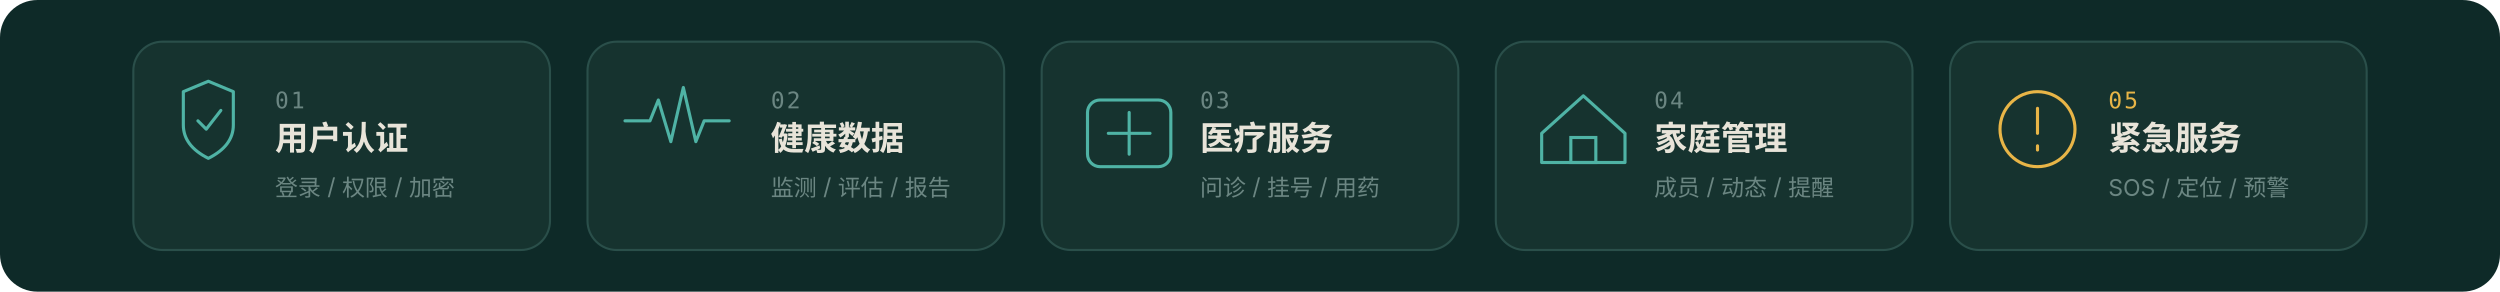
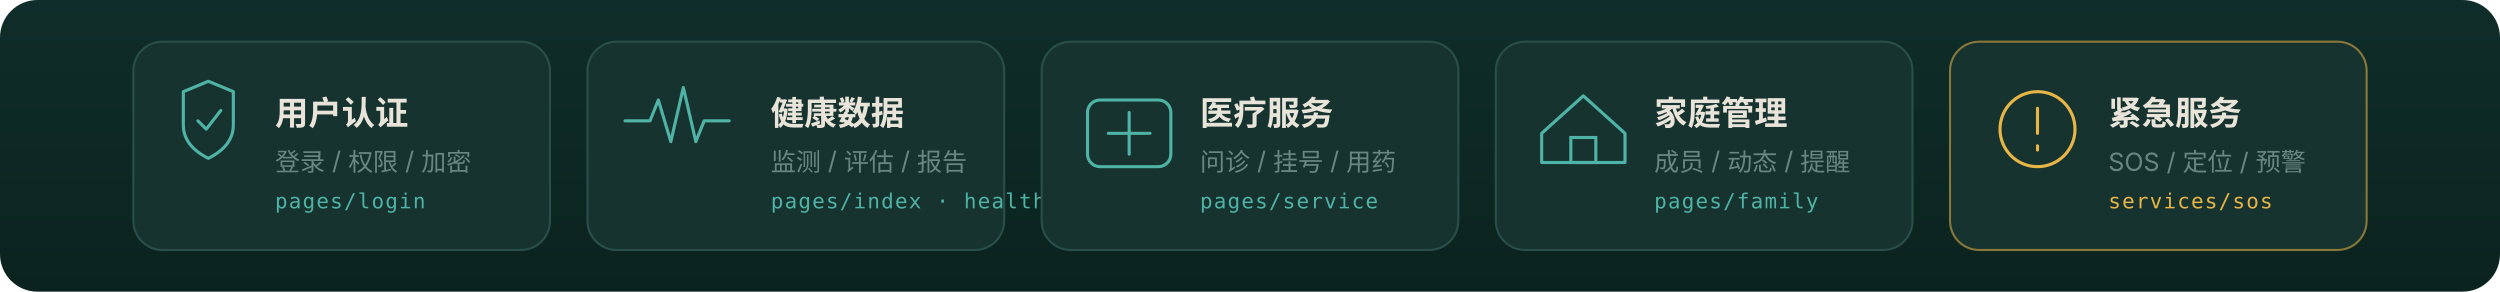
<svg xmlns="http://www.w3.org/2000/svg" width="100%" viewBox="0 0 1200 140" role="img" aria-labelledby="modTitle modDesc">
-   <rect width="1200" height="140" rx="18" fill="#0E2A28" />
+   <defs>
+     <linearGradient id="modBg" x1="0" y1="0" x2="0" y2="1">
+       <stop offset="0" stop-color="#0F2D2A" />
+       <stop offset="1" stop-color="#0B231F" />
+     </linearGradient>
+   </defs>
+   <rect width="1200" height="140" rx="18" fill="url(#modBg)" />
  <g id="modules" transform="translate(64 20)">
    <g id="m-auth" transform="translate(0 0)">
      <rect width="200" height="100" rx="14" fill="#16332F" stroke="#2A4F4A" stroke-width="1" />
      <path d="M 24 24 L 36 19 L 48 24 L 48 40 Q 48 50 36 56 Q 24 50 24 40 Z" fill="none" stroke="#4FB3A5" stroke-width="1.5" stroke-linejoin="round" />
      <path d="M 31 38 L 35 42 L 42 33" fill="none" stroke="#4FB3A5" stroke-width="1.5" stroke-linecap="round" stroke-linejoin="round" />
-       <text x="68" y="32" font-family="ui-monospace, SFMono-Regular, Menlo, monospace" font-size="11" letter-spacing="1" fill="#6B8682">01</text>
-       <text x="68" y="52" font-family="-apple-system, BlinkMacSystemFont, 'Segoe UI', 'PingFang SC', sans-serif" font-size="16" font-weight="600" fill="#E8E4D9">用户认证</text>
-       <text x="68" y="74" font-family="-apple-system, BlinkMacSystemFont, 'Segoe UI', 'PingFang SC', sans-serif" font-size="11" fill="#6B8682">登录 / 权限 / 加密</text>
+       <text x="68" y="40" font-family="-apple-system, BlinkMacSystemFont, 'Segoe UI', 'PingFang SC', sans-serif" font-size="16" font-weight="600" fill="#E8E4D9">用户认证</text>
+       <text x="68" y="62" font-family="-apple-system, BlinkMacSystemFont, 'Segoe UI', 'PingFang SC', sans-serif" font-size="12" fill="#6B8682">登录 / 权限 / 加密</text>
+       <text x="68" y="80" font-family="ui-monospace, SFMono-Regular, Menlo, monospace" font-size="10" letter-spacing="0.6" fill="#4FB3A5">pages/login</text>
    </g>
    <g id="m-health" transform="translate(218 0)">
      <rect width="200" height="100" rx="14" fill="#16332F" stroke="#2A4F4A" stroke-width="1" />
      <path d="M 18 38 H 30 L 34 28 L 40 48 L 46 22 L 52 48 L 56 38 H 68" fill="none" stroke="#4FB3A5" stroke-width="1.5" stroke-linejoin="round" stroke-linecap="round" />
-       <text x="88" y="32" font-family="ui-monospace, SFMono-Regular, Menlo, monospace" font-size="11" letter-spacing="1" fill="#6B8682">02</text>
-       <text x="88" y="52" font-family="-apple-system, BlinkMacSystemFont, 'Segoe UI', 'PingFang SC', sans-serif" font-size="16" font-weight="600" fill="#E8E4D9">健康数据</text>
-       <text x="88" y="74" font-family="-apple-system, BlinkMacSystemFont, 'Segoe UI', 'PingFang SC', sans-serif" font-size="11" fill="#6B8682">监测 / 评估 / 报告</text>
+       <text x="88" y="40" font-family="-apple-system, BlinkMacSystemFont, 'Segoe UI', 'PingFang SC', sans-serif" font-size="16" font-weight="600" fill="#E8E4D9">健康数据</text>
+       <text x="88" y="62" font-family="-apple-system, BlinkMacSystemFont, 'Segoe UI', 'PingFang SC', sans-serif" font-size="12" fill="#6B8682">监测 / 评估 / 报告</text>
+       <text x="88" y="80" font-family="ui-monospace, SFMono-Regular, Menlo, monospace" font-size="10" letter-spacing="0.6" fill="#4FB3A5">pages/index · health</text>
    </g>
    <g id="m-medical" transform="translate(436 0)">
      <rect width="200" height="100" rx="14" fill="#16332F" stroke="#2A4F4A" stroke-width="1" />
      <rect x="22" y="28" width="40" height="32" rx="6" fill="none" stroke="#4FB3A5" stroke-width="1.5" />
      <path d="M 42 34 V 54 M 32 44 H 52" stroke="#4FB3A5" stroke-width="1.5" stroke-linecap="round" />
-       <text x="76" y="32" font-family="ui-monospace, SFMono-Regular, Menlo, monospace" font-size="11" letter-spacing="1" fill="#6B8682">03</text>
-       <text x="76" y="52" font-family="-apple-system, BlinkMacSystemFont, 'Segoe UI', 'PingFang SC', sans-serif" font-size="16" font-weight="600" fill="#E8E4D9">医疗服务</text>
-       <text x="76" y="74" font-family="-apple-system, BlinkMacSystemFont, 'Segoe UI', 'PingFang SC', sans-serif" font-size="11" fill="#6B8682">问诊 / 挂号 / 用药</text>
+       <text x="76" y="40" font-family="-apple-system, BlinkMacSystemFont, 'Segoe UI', 'PingFang SC', sans-serif" font-size="16" font-weight="600" fill="#E8E4D9">医疗服务</text>
+       <text x="76" y="62" font-family="-apple-system, BlinkMacSystemFont, 'Segoe UI', 'PingFang SC', sans-serif" font-size="12" fill="#6B8682">问诊 / 挂号 / 用药</text>
+       <text x="76" y="80" font-family="ui-monospace, SFMono-Regular, Menlo, monospace" font-size="10" letter-spacing="0.6" fill="#4FB3A5">pages/service</text>
    </g>
    <g id="m-family" transform="translate(654 0)">
      <rect width="200" height="100" rx="14" fill="#16332F" stroke="#2A4F4A" stroke-width="1" />
      <path d="M 22 44 L 42 26 L 62 44 V 58 H 22 Z" fill="none" stroke="#4FB3A5" stroke-width="1.5" stroke-linejoin="round" />
      <rect x="36" y="46" width="12" height="12" fill="none" stroke="#4FB3A5" stroke-width="1.5" />
-       <text x="76" y="32" font-family="ui-monospace, SFMono-Regular, Menlo, monospace" font-size="11" letter-spacing="1" fill="#6B8682">04</text>
-       <text x="76" y="52" font-family="-apple-system, BlinkMacSystemFont, 'Segoe UI', 'PingFang SC', sans-serif" font-size="16" font-weight="600" fill="#E8E4D9">家庭管理</text>
-       <text x="76" y="74" font-family="-apple-system, BlinkMacSystemFont, 'Segoe UI', 'PingFang SC', sans-serif" font-size="11" fill="#6B8682">成员 / 动态 / 提醒</text>
+       <text x="76" y="40" font-family="-apple-system, BlinkMacSystemFont, 'Segoe UI', 'PingFang SC', sans-serif" font-size="16" font-weight="600" fill="#E8E4D9">家庭管理</text>
+       <text x="76" y="62" font-family="-apple-system, BlinkMacSystemFont, 'Segoe UI', 'PingFang SC', sans-serif" font-size="12" fill="#6B8682">成员 / 动态 / 提醒</text>
+       <text x="76" y="80" font-family="ui-monospace, SFMono-Regular, Menlo, monospace" font-size="10" letter-spacing="0.6" fill="#4FB3A5">pages/family</text>
    </g>
    <g id="m-sos" transform="translate(872 0)">
-       <rect width="200" height="100" rx="14" fill="#16332F" stroke="#2A4F4A" stroke-width="1" />
+       <rect width="200" height="100" rx="14" fill="#16332F" stroke="#E8B547" stroke-width="1" stroke-opacity="0.55" />
      <circle cx="42" cy="42" r="18" fill="none" stroke="#E8B547" stroke-width="1.5" />
      <path d="M 42 32 V 44 M 42 50 V 52" stroke="#E8B547" stroke-width="1.5" stroke-linecap="round" />
-       <text x="76" y="32" font-family="ui-monospace, SFMono-Regular, Menlo, monospace" font-size="11" letter-spacing="1" fill="#E8B547">05</text>
-       <text x="76" y="52" font-family="-apple-system, BlinkMacSystemFont, 'Segoe UI', 'PingFang SC', sans-serif" font-size="16" font-weight="600" fill="#E8E4D9">紧急服务</text>
-       <text x="76" y="74" font-family="-apple-system, BlinkMacSystemFont, 'Segoe UI', 'PingFang SC', sans-serif" font-size="11" fill="#6B8682">SOS / 定位 / 预警</text>
+       <text x="76" y="40" font-family="-apple-system, BlinkMacSystemFont, 'Segoe UI', 'PingFang SC', sans-serif" font-size="16" font-weight="600" fill="#E8E4D9">紧急服务</text>
+       <text x="76" y="62" font-family="-apple-system, BlinkMacSystemFont, 'Segoe UI', 'PingFang SC', sans-serif" font-size="12" fill="#6B8682">SOS / 定位 / 预警</text>
+       <text x="76" y="80" font-family="ui-monospace, SFMono-Regular, Menlo, monospace" font-size="10" letter-spacing="0.6" fill="#E8B547">services/sos</text>
    </g>
  </g>
</svg>
